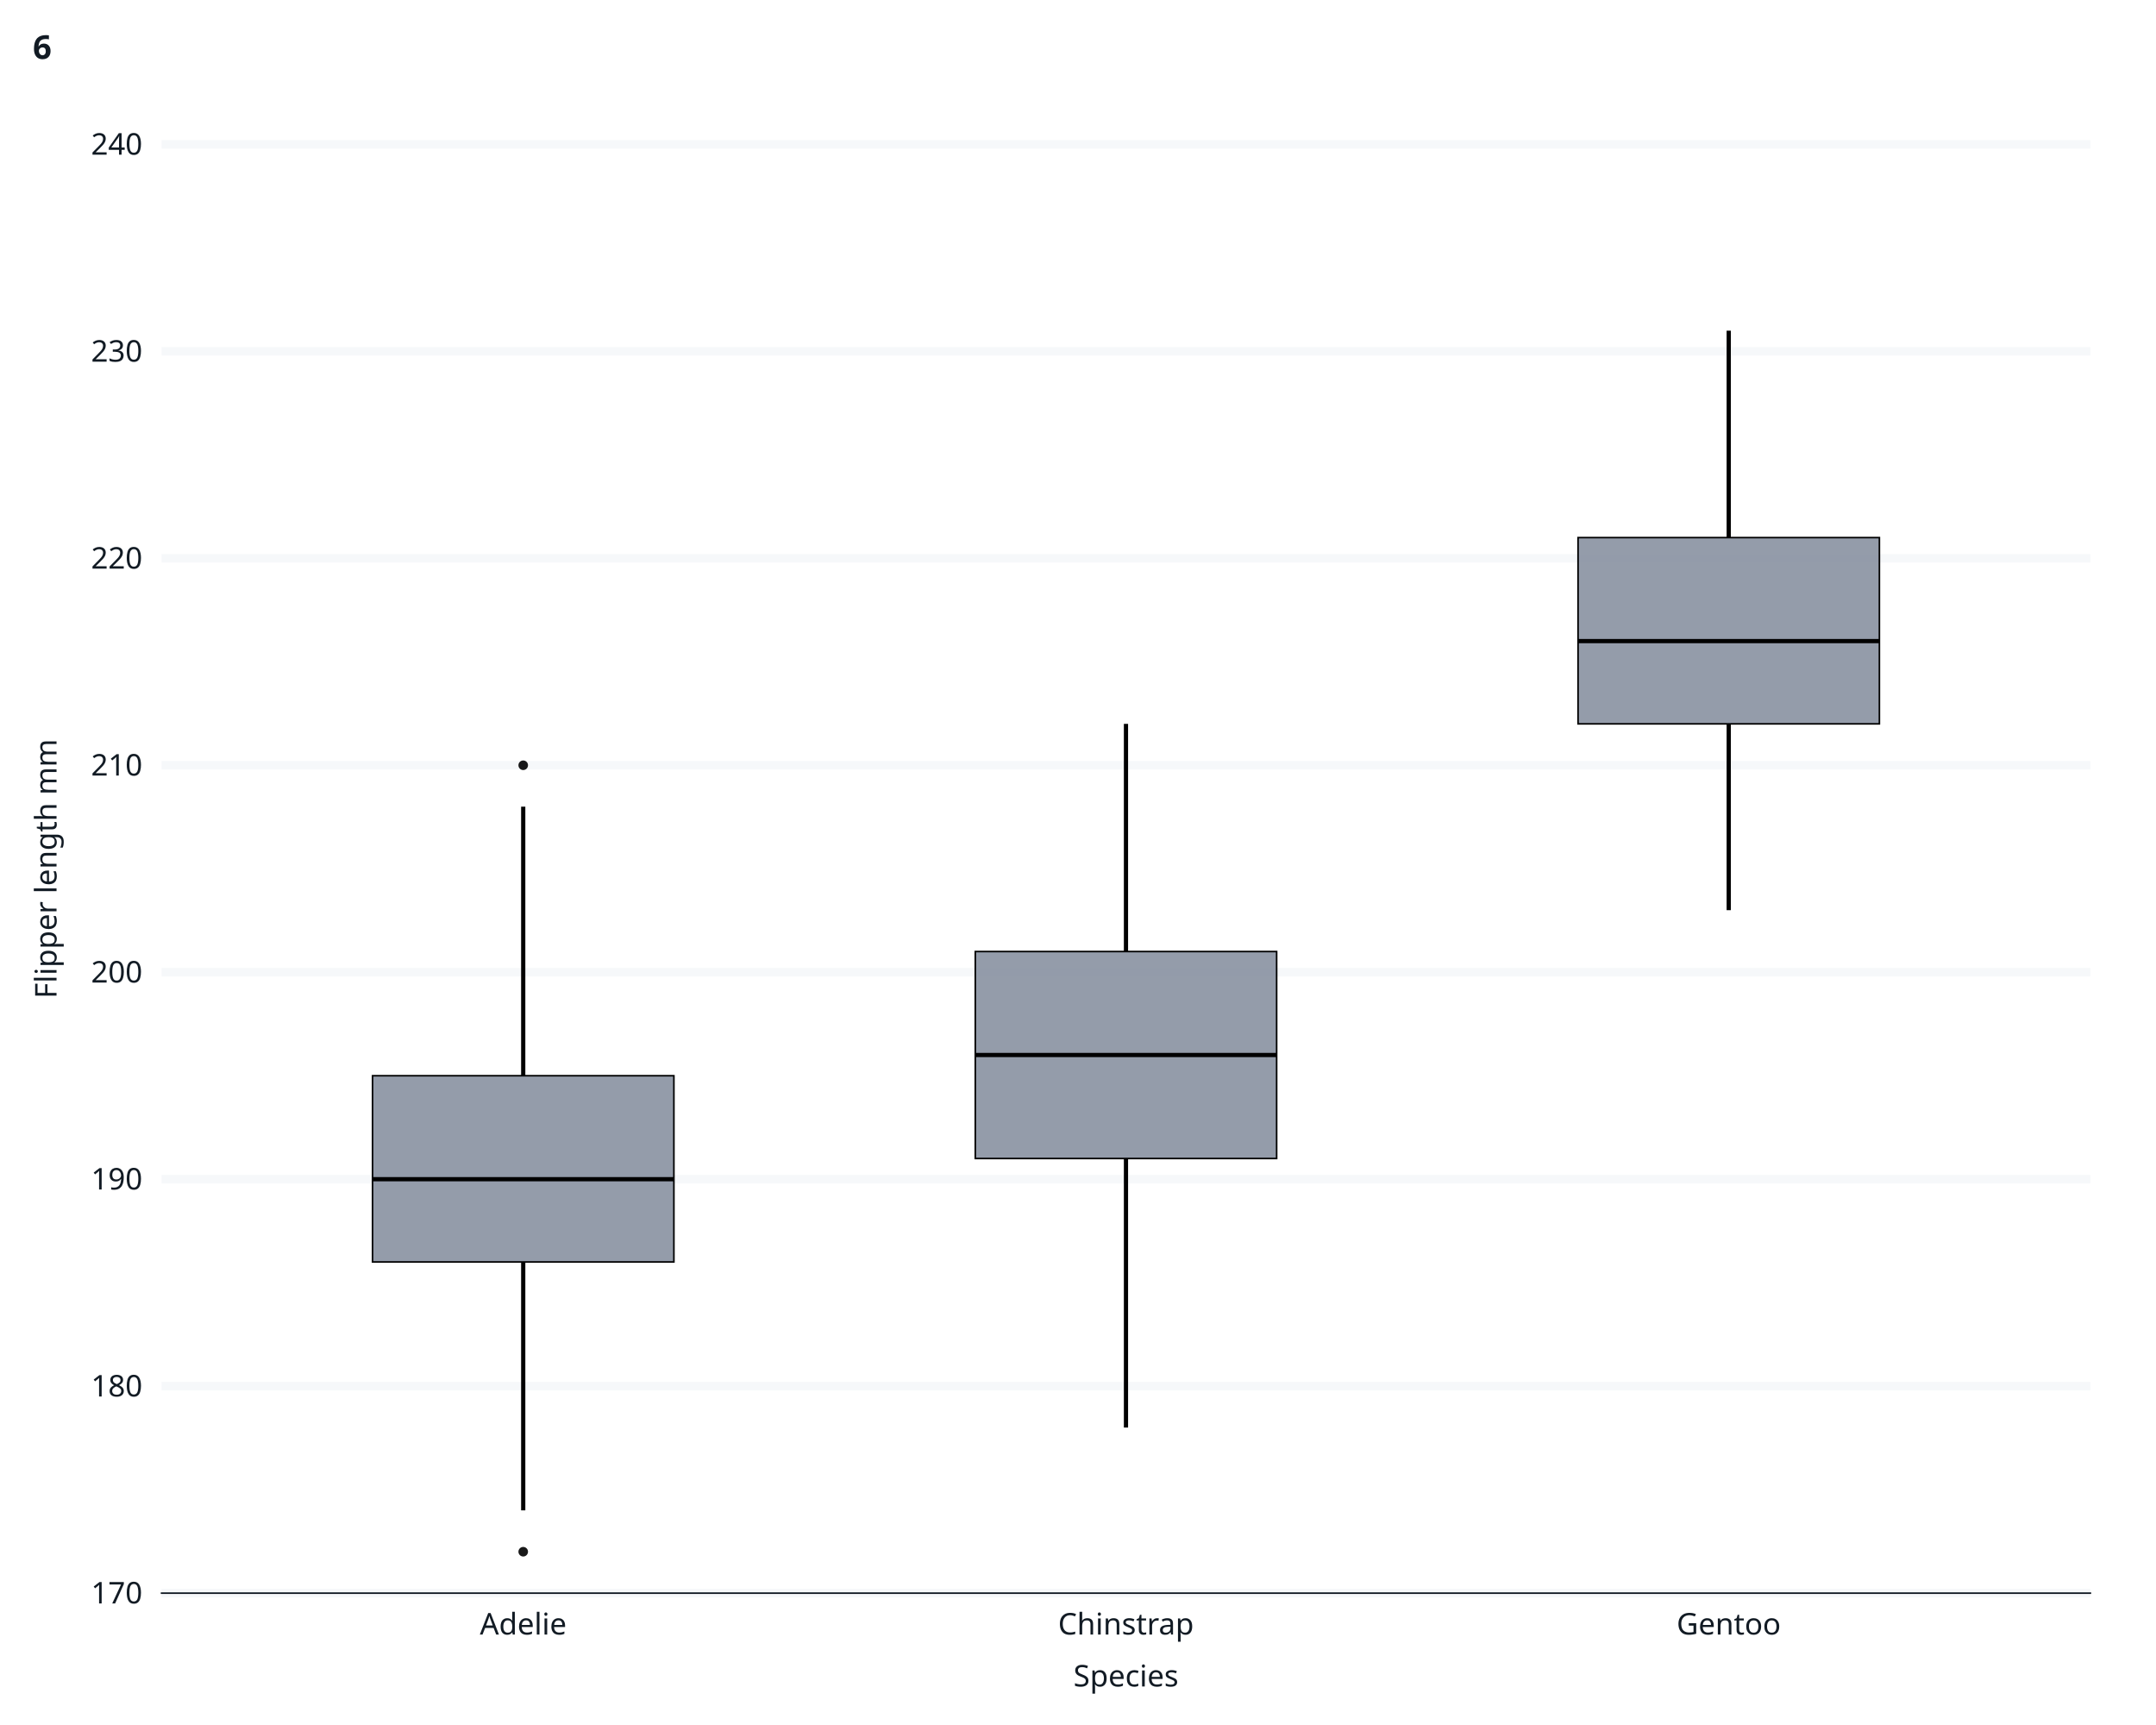
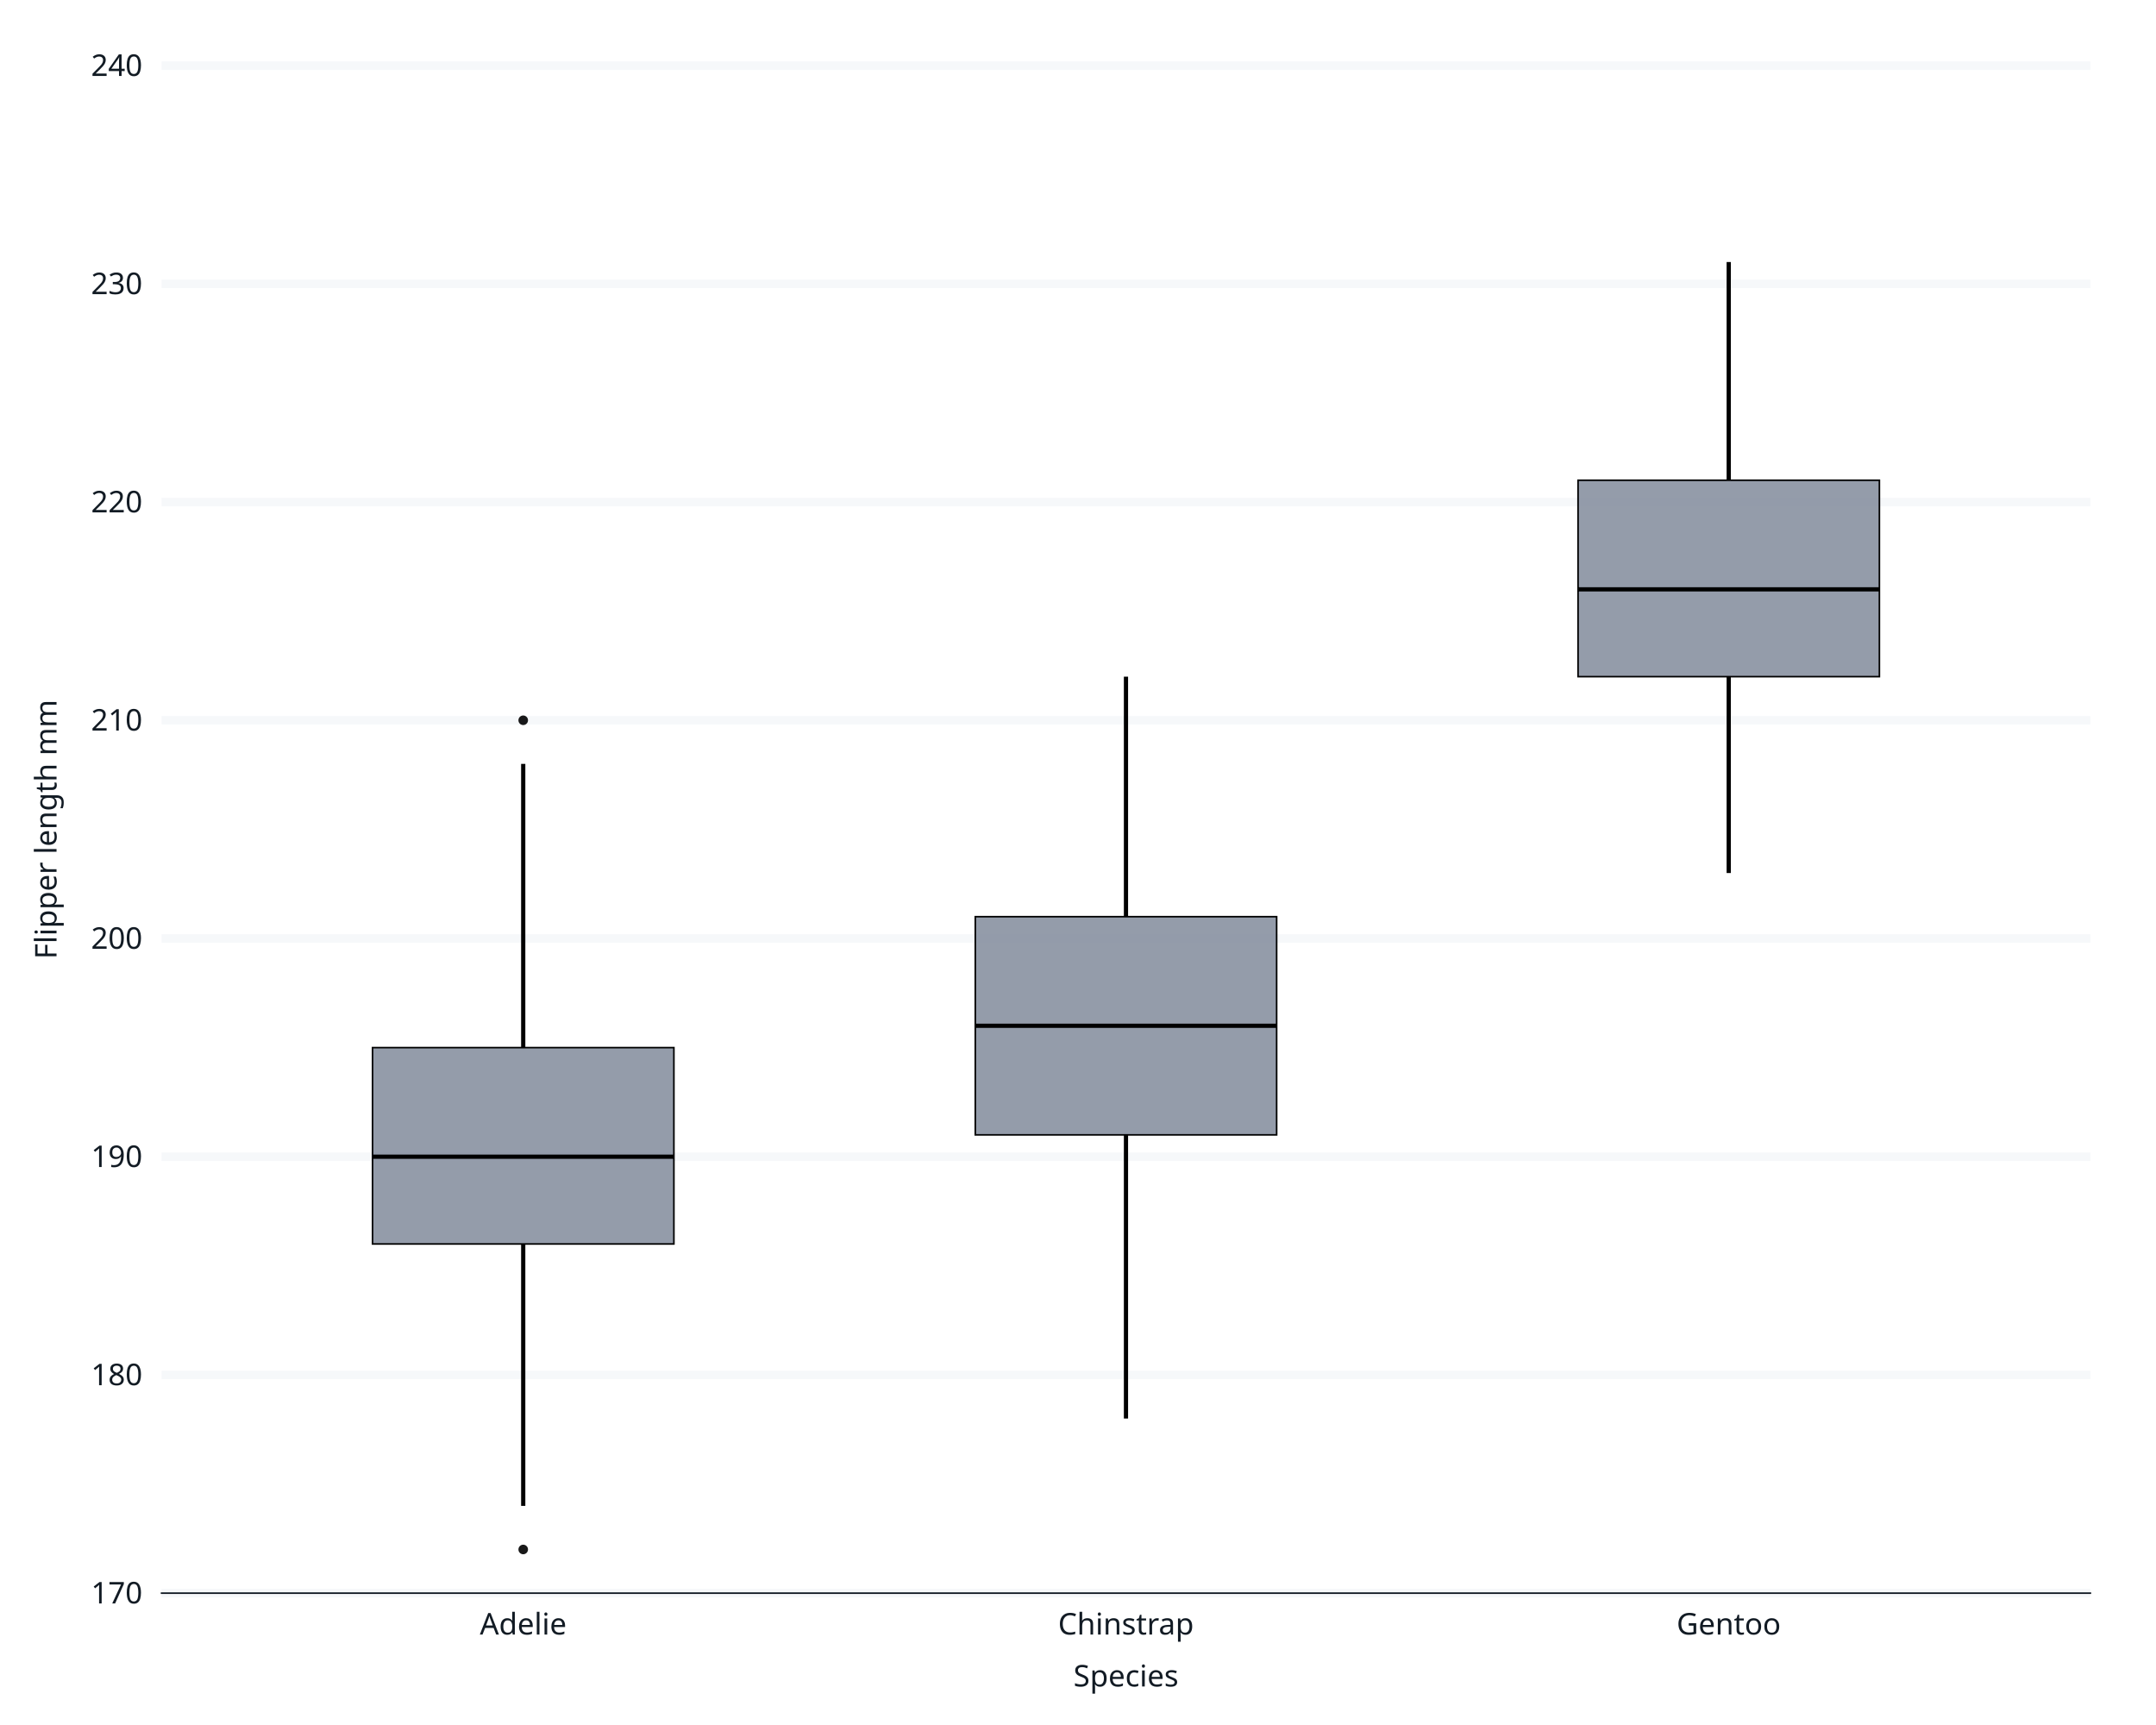
<svg xmlns="http://www.w3.org/2000/svg" class="svglite" data-engine-version="2.0" width="720.00pt" height="576.00pt" viewBox="0 0 720.00 576.00">
  <defs>
    <style type="text/css">
    .svglite line, .svglite polyline, .svglite polygon, .svglite path, .svglite rect, .svglite circle {
      fill: none;
      stroke: #000000;
      stroke-linecap: round;
      stroke-linejoin: round;
      stroke-miterlimit: 10.00;
    }
  </style>
  </defs>
  <rect width="100%" height="100%" style="stroke: none; fill: #FFFFFF;" />
  <defs>
    <clipPath id="cpMC4wMHw3MjAuMDB8MC4wMHw1NzYuMDA=">
      <rect x="0.00" y="0.00" width="720.00" height="576.00" />
    </clipPath>
  </defs>
  <g clip-path="url(#cpMC4wMHw3MjAuMDB8MC4wMHw1NzYuMDA=)">
    <rect x="0" y="0.00" width="720.00" height="576.00" style="stroke-width: 1.07; stroke: #FFFFFF; fill: #FFFFFF;" />
-     <rect x="53.95" y="48.21" width="644.13" height="483.76" style="stroke-width: 1.07; stroke: #FFFFFF; fill: #FFFFFF;" />
+     <rect x="53.95" y="21.92" width="644.13" height="510.05" style="stroke-width: 1.07; stroke: #FFFFFF; fill: #FFFFFF;" />
    <polyline points="53.95,531.97 698.08,531.97 " style="stroke-width: 2.84; stroke: #F6F8FA; stroke-linecap: butt;" />
-     <polyline points="53.95,462.86 698.08,462.86 " style="stroke-width: 2.84; stroke: #F6F8FA; stroke-linecap: butt;" />
-     <polyline points="53.95,393.75 698.08,393.75 " style="stroke-width: 2.84; stroke: #F6F8FA; stroke-linecap: butt;" />
-     <polyline points="53.95,324.64 698.08,324.64 " style="stroke-width: 2.84; stroke: #F6F8FA; stroke-linecap: butt;" />
-     <polyline points="53.95,255.53 698.08,255.53 " style="stroke-width: 2.84; stroke: #F6F8FA; stroke-linecap: butt;" />
-     <polyline points="53.95,186.43 698.08,186.43 " style="stroke-width: 2.84; stroke: #F6F8FA; stroke-linecap: butt;" />
-     <polyline points="53.95,117.32 698.08,117.32 " style="stroke-width: 2.84; stroke: #F6F8FA; stroke-linecap: butt;" />
-     <polyline points="53.95,48.21 698.08,48.21 " style="stroke-width: 2.84; stroke: #F6F8FA; stroke-linecap: butt;" />
-     <polyline points="174.73,531.97 174.73,48.21 " style="stroke-width: 2.84; stroke: none; stroke-linecap: butt;" />
-     <polyline points="376.02,531.97 376.02,48.21 " style="stroke-width: 2.84; stroke: none; stroke-linecap: butt;" />
-     <polyline points="577.31,531.97 577.31,48.21 " style="stroke-width: 2.84; stroke: none; stroke-linecap: butt;" />
-     <circle cx="174.73" cy="518.14" r="1.60" style="stroke-width: 0.00; stroke: #000000; stroke-opacity: 0.90; fill: #000000; fill-opacity: 0.90;" />
-     <circle cx="174.73" cy="255.53" r="1.60" style="stroke-width: 0.00; stroke: #000000; stroke-opacity: 0.90; fill: #000000; fill-opacity: 0.90;" />
-     <line x1="174.73" y1="359.20" x2="174.73" y2="269.36" style="stroke-width: 1.41; stroke-linecap: butt;" />
-     <line x1="174.73" y1="421.39" x2="174.73" y2="504.32" style="stroke-width: 1.41; stroke-linecap: butt;" />
-     <polygon points="124.41,359.20 124.41,421.39 225.05,421.39 225.05,359.20 124.41,359.20 " style="stroke-width: 0.53; stroke-linecap: butt; stroke-linejoin: miter; fill: #8991A1; fill-opacity: 0.90;" />
-     <line x1="124.41" y1="393.75" x2="225.05" y2="393.75" style="stroke-width: 1.41; stroke-linecap: butt; stroke-linejoin: miter;" />
-     <line x1="376.02" y1="317.73" x2="376.02" y2="241.71" style="stroke-width: 1.41; stroke-linecap: butt;" />
-     <line x1="376.02" y1="386.84" x2="376.02" y2="476.68" style="stroke-width: 1.41; stroke-linecap: butt;" />
-     <polygon points="325.70,317.73 325.70,386.84 426.34,386.84 426.34,317.73 325.70,317.73 " style="stroke-width: 0.53; stroke-linecap: butt; stroke-linejoin: miter; fill: #8991A1; fill-opacity: 0.90;" />
-     <line x1="325.70" y1="352.28" x2="426.34" y2="352.28" style="stroke-width: 1.41; stroke-linecap: butt; stroke-linejoin: miter;" />
-     <line x1="577.31" y1="179.51" x2="577.31" y2="110.41" style="stroke-width: 1.41; stroke-linecap: butt;" />
-     <line x1="577.31" y1="241.71" x2="577.31" y2="303.91" style="stroke-width: 1.41; stroke-linecap: butt;" />
-     <polygon points="526.99,179.51 526.99,241.71 627.63,241.71 627.63,179.51 526.99,179.51 " style="stroke-width: 0.53; stroke-linecap: butt; stroke-linejoin: miter; fill: #8991A1; fill-opacity: 0.90;" />
-     <line x1="526.99" y1="214.07" x2="627.63" y2="214.07" style="stroke-width: 1.41; stroke-linecap: butt; stroke-linejoin: miter;" />
-     <polyline points="53.95,531.97 53.95,48.21 " style="stroke-width: 0.53; stroke: none; stroke-linecap: square;" />
+     <polyline points="53.95,459.10 698.08,459.10 " style="stroke-width: 2.84; stroke: #F6F8FA; stroke-linecap: butt;" />
+     <polyline points="53.95,386.24 698.08,386.24 " style="stroke-width: 2.84; stroke: #F6F8FA; stroke-linecap: butt;" />
+     <polyline points="53.95,313.37 698.08,313.37 " style="stroke-width: 2.84; stroke: #F6F8FA; stroke-linecap: butt;" />
+     <polyline points="53.95,240.51 698.08,240.51 " style="stroke-width: 2.84; stroke: #F6F8FA; stroke-linecap: butt;" />
+     <polyline points="53.95,167.65 698.08,167.65 " style="stroke-width: 2.84; stroke: #F6F8FA; stroke-linecap: butt;" />
+     <polyline points="53.95,94.78 698.08,94.78 " style="stroke-width: 2.84; stroke: #F6F8FA; stroke-linecap: butt;" />
+     <polyline points="53.95,21.92 698.08,21.92 " style="stroke-width: 2.84; stroke: #F6F8FA; stroke-linecap: butt;" />
+     <polyline points="174.73,531.97 174.73,21.92 " style="stroke-width: 2.84; stroke: none; stroke-linecap: butt;" />
+     <polyline points="376.02,531.97 376.02,21.92 " style="stroke-width: 2.84; stroke: none; stroke-linecap: butt;" />
+     <polyline points="577.31,531.97 577.31,21.92 " style="stroke-width: 2.84; stroke: none; stroke-linecap: butt;" />
+     <circle cx="174.73" cy="517.39" r="1.60" style="stroke-width: 0.00; stroke: #000000; stroke-opacity: 0.90; fill: #000000; fill-opacity: 0.90;" />
+     <circle cx="174.73" cy="240.51" r="1.60" style="stroke-width: 0.00; stroke: #000000; stroke-opacity: 0.90; fill: #000000; fill-opacity: 0.90;" />
+     <line x1="174.73" y1="349.81" x2="174.73" y2="255.08" style="stroke-width: 1.41; stroke-linecap: butt;" />
+     <line x1="174.73" y1="415.38" x2="174.73" y2="502.82" style="stroke-width: 1.41; stroke-linecap: butt;" />
+     <polygon points="124.41,349.81 124.41,415.38 225.05,415.38 225.05,349.81 124.41,349.81 " style="stroke-width: 0.53; stroke-linecap: butt; stroke-linejoin: miter; fill: #8991A1; fill-opacity: 0.90;" />
+     <line x1="124.41" y1="386.24" x2="225.05" y2="386.24" style="stroke-width: 1.41; stroke-linecap: butt; stroke-linejoin: miter;" />
+     <line x1="376.02" y1="306.09" x2="376.02" y2="225.94" style="stroke-width: 1.41; stroke-linecap: butt;" />
+     <line x1="376.02" y1="378.95" x2="376.02" y2="473.67" style="stroke-width: 1.41; stroke-linecap: butt;" />
+     <polygon points="325.70,306.09 325.70,378.95 426.34,378.95 426.34,306.09 325.70,306.09 " style="stroke-width: 0.53; stroke-linecap: butt; stroke-linejoin: miter; fill: #8991A1; fill-opacity: 0.90;" />
+     <line x1="325.70" y1="342.52" x2="426.34" y2="342.52" style="stroke-width: 1.41; stroke-linecap: butt; stroke-linejoin: miter;" />
+     <line x1="577.31" y1="160.36" x2="577.31" y2="87.50" style="stroke-width: 1.41; stroke-linecap: butt;" />
+     <line x1="577.31" y1="225.94" x2="577.31" y2="291.51" style="stroke-width: 1.41; stroke-linecap: butt;" />
+     <polygon points="526.99,160.36 526.99,225.94 627.63,225.94 627.63,160.36 526.99,160.36 " style="stroke-width: 0.53; stroke-linecap: butt; stroke-linejoin: miter; fill: #8991A1; fill-opacity: 0.90;" />
+     <line x1="526.99" y1="196.79" x2="627.63" y2="196.79" style="stroke-width: 1.41; stroke-linecap: butt; stroke-linejoin: miter;" />
+     <polyline points="53.95,531.97 53.95,21.92 " style="stroke-width: 0.53; stroke: none; stroke-linecap: square;" />
    <text x="47.56" y="535.41" text-anchor="end" style="font-size: 10.00px; fill: #121B24; font-family: sans;" textLength="16.69px" lengthAdjust="spacingAndGlyphs">170</text>
-     <text x="47.56" y="466.30" text-anchor="end" style="font-size: 10.00px; fill: #121B24; font-family: sans;" textLength="16.69px" lengthAdjust="spacingAndGlyphs">180</text>
-     <text x="47.56" y="397.19" text-anchor="end" style="font-size: 10.00px; fill: #121B24; font-family: sans;" textLength="16.69px" lengthAdjust="spacingAndGlyphs">190</text>
-     <text x="47.56" y="328.08" text-anchor="end" style="font-size: 10.00px; fill: #121B24; font-family: sans;" textLength="16.69px" lengthAdjust="spacingAndGlyphs">200</text>
-     <text x="47.56" y="258.97" text-anchor="end" style="font-size: 10.00px; fill: #121B24; font-family: sans;" textLength="16.69px" lengthAdjust="spacingAndGlyphs">210</text>
-     <text x="47.56" y="189.87" text-anchor="end" style="font-size: 10.00px; fill: #121B24; font-family: sans;" textLength="16.69px" lengthAdjust="spacingAndGlyphs">220</text>
-     <text x="47.56" y="120.76" text-anchor="end" style="font-size: 10.00px; fill: #121B24; font-family: sans;" textLength="16.69px" lengthAdjust="spacingAndGlyphs">230</text>
-     <text x="47.56" y="51.65" text-anchor="end" style="font-size: 10.00px; fill: #121B24; font-family: sans;" textLength="16.69px" lengthAdjust="spacingAndGlyphs">240</text>
+     <text x="47.56" y="462.54" text-anchor="end" style="font-size: 10.00px; fill: #121B24; font-family: sans;" textLength="16.69px" lengthAdjust="spacingAndGlyphs">180</text>
+     <text x="47.56" y="389.68" text-anchor="end" style="font-size: 10.00px; fill: #121B24; font-family: sans;" textLength="16.69px" lengthAdjust="spacingAndGlyphs">190</text>
+     <text x="47.56" y="316.81" text-anchor="end" style="font-size: 10.00px; fill: #121B24; font-family: sans;" textLength="16.69px" lengthAdjust="spacingAndGlyphs">200</text>
+     <text x="47.56" y="243.95" text-anchor="end" style="font-size: 10.00px; fill: #121B24; font-family: sans;" textLength="16.69px" lengthAdjust="spacingAndGlyphs">210</text>
+     <text x="47.56" y="171.09" text-anchor="end" style="font-size: 10.00px; fill: #121B24; font-family: sans;" textLength="16.69px" lengthAdjust="spacingAndGlyphs">220</text>
+     <text x="47.56" y="98.22" text-anchor="end" style="font-size: 10.00px; fill: #121B24; font-family: sans;" textLength="16.69px" lengthAdjust="spacingAndGlyphs">230</text>
+     <text x="47.56" y="25.36" text-anchor="end" style="font-size: 10.00px; fill: #121B24; font-family: sans;" textLength="16.69px" lengthAdjust="spacingAndGlyphs">240</text>
    <polyline points="50.30,531.97 53.95,531.97 " style="stroke-width: 0.53; stroke: none; stroke-linecap: butt;" />
-     <polyline points="50.30,462.86 53.95,462.86 " style="stroke-width: 0.53; stroke: none; stroke-linecap: butt;" />
-     <polyline points="50.30,393.75 53.95,393.75 " style="stroke-width: 0.53; stroke: none; stroke-linecap: butt;" />
-     <polyline points="50.30,324.64 53.95,324.64 " style="stroke-width: 0.53; stroke: none; stroke-linecap: butt;" />
-     <polyline points="50.30,255.53 53.95,255.53 " style="stroke-width: 0.53; stroke: none; stroke-linecap: butt;" />
-     <polyline points="50.30,186.43 53.95,186.43 " style="stroke-width: 0.53; stroke: none; stroke-linecap: butt;" />
-     <polyline points="50.30,117.32 53.95,117.32 " style="stroke-width: 0.53; stroke: none; stroke-linecap: butt;" />
-     <polyline points="50.30,48.21 53.95,48.21 " style="stroke-width: 0.53; stroke: none; stroke-linecap: butt;" />
+     <polyline points="50.30,459.10 53.95,459.10 " style="stroke-width: 0.53; stroke: none; stroke-linecap: butt;" />
+     <polyline points="50.30,386.24 53.95,386.24 " style="stroke-width: 0.53; stroke: none; stroke-linecap: butt;" />
+     <polyline points="50.30,313.37 53.95,313.37 " style="stroke-width: 0.53; stroke: none; stroke-linecap: butt;" />
+     <polyline points="50.30,240.51 53.95,240.51 " style="stroke-width: 0.53; stroke: none; stroke-linecap: butt;" />
+     <polyline points="50.30,167.65 53.95,167.65 " style="stroke-width: 0.53; stroke: none; stroke-linecap: butt;" />
+     <polyline points="50.30,94.78 53.95,94.78 " style="stroke-width: 0.53; stroke: none; stroke-linecap: butt;" />
+     <polyline points="50.30,21.92 53.95,21.92 " style="stroke-width: 0.53; stroke: none; stroke-linecap: butt;" />
    <polyline points="53.95,531.97 698.08,531.97 " style="stroke-width: 0.53; stroke: #121B24; stroke-linecap: square;" />
    <polyline points="174.73,535.62 174.73,531.97 " style="stroke-width: 0.53; stroke: none; stroke-linecap: butt;" />
    <polyline points="376.02,535.62 376.02,531.97 " style="stroke-width: 0.53; stroke: none; stroke-linecap: butt;" />
    <polyline points="577.31,535.62 577.31,531.97 " style="stroke-width: 0.53; stroke: none; stroke-linecap: butt;" />
    <text x="174.73" y="545.79" text-anchor="middle" style="font-size: 10.00px; fill: #121B24; font-family: sans;" textLength="27.80px" lengthAdjust="spacingAndGlyphs">Adelie</text>
    <text x="376.02" y="545.79" text-anchor="middle" style="font-size: 10.00px; fill: #121B24; font-family: sans;" textLength="42.80px" lengthAdjust="spacingAndGlyphs">Chinstrap</text>
    <text x="577.31" y="545.79" text-anchor="middle" style="font-size: 10.00px; fill: #121B24; font-family: sans;" textLength="32.81px" lengthAdjust="spacingAndGlyphs">Gentoo</text>
    <text x="376.02" y="563.13" text-anchor="middle" style="font-size: 10.00px; fill: #121B24; font-family: sans;" textLength="35.59px" lengthAdjust="spacingAndGlyphs">Species</text>
-     <text transform="translate(18.88,290.09) rotate(-90)" text-anchor="middle" style="font-size: 10.00px; fill: #121B24; font-family: sans;" textLength="80.03px" lengthAdjust="spacingAndGlyphs">Flipper length mm</text>
-     <text x="10.96" y="19.67" style="font-size: 11.00px; font-weight: bold; fill: #121B24; font-family: sans;" textLength="6.12px" lengthAdjust="spacingAndGlyphs">6</text>
+     <text transform="translate(18.88,276.94) rotate(-90)" text-anchor="middle" style="font-size: 10.00px; fill: #121B24; font-family: sans;" textLength="80.03px" lengthAdjust="spacingAndGlyphs">Flipper length mm</text>
  </g>
</svg>
